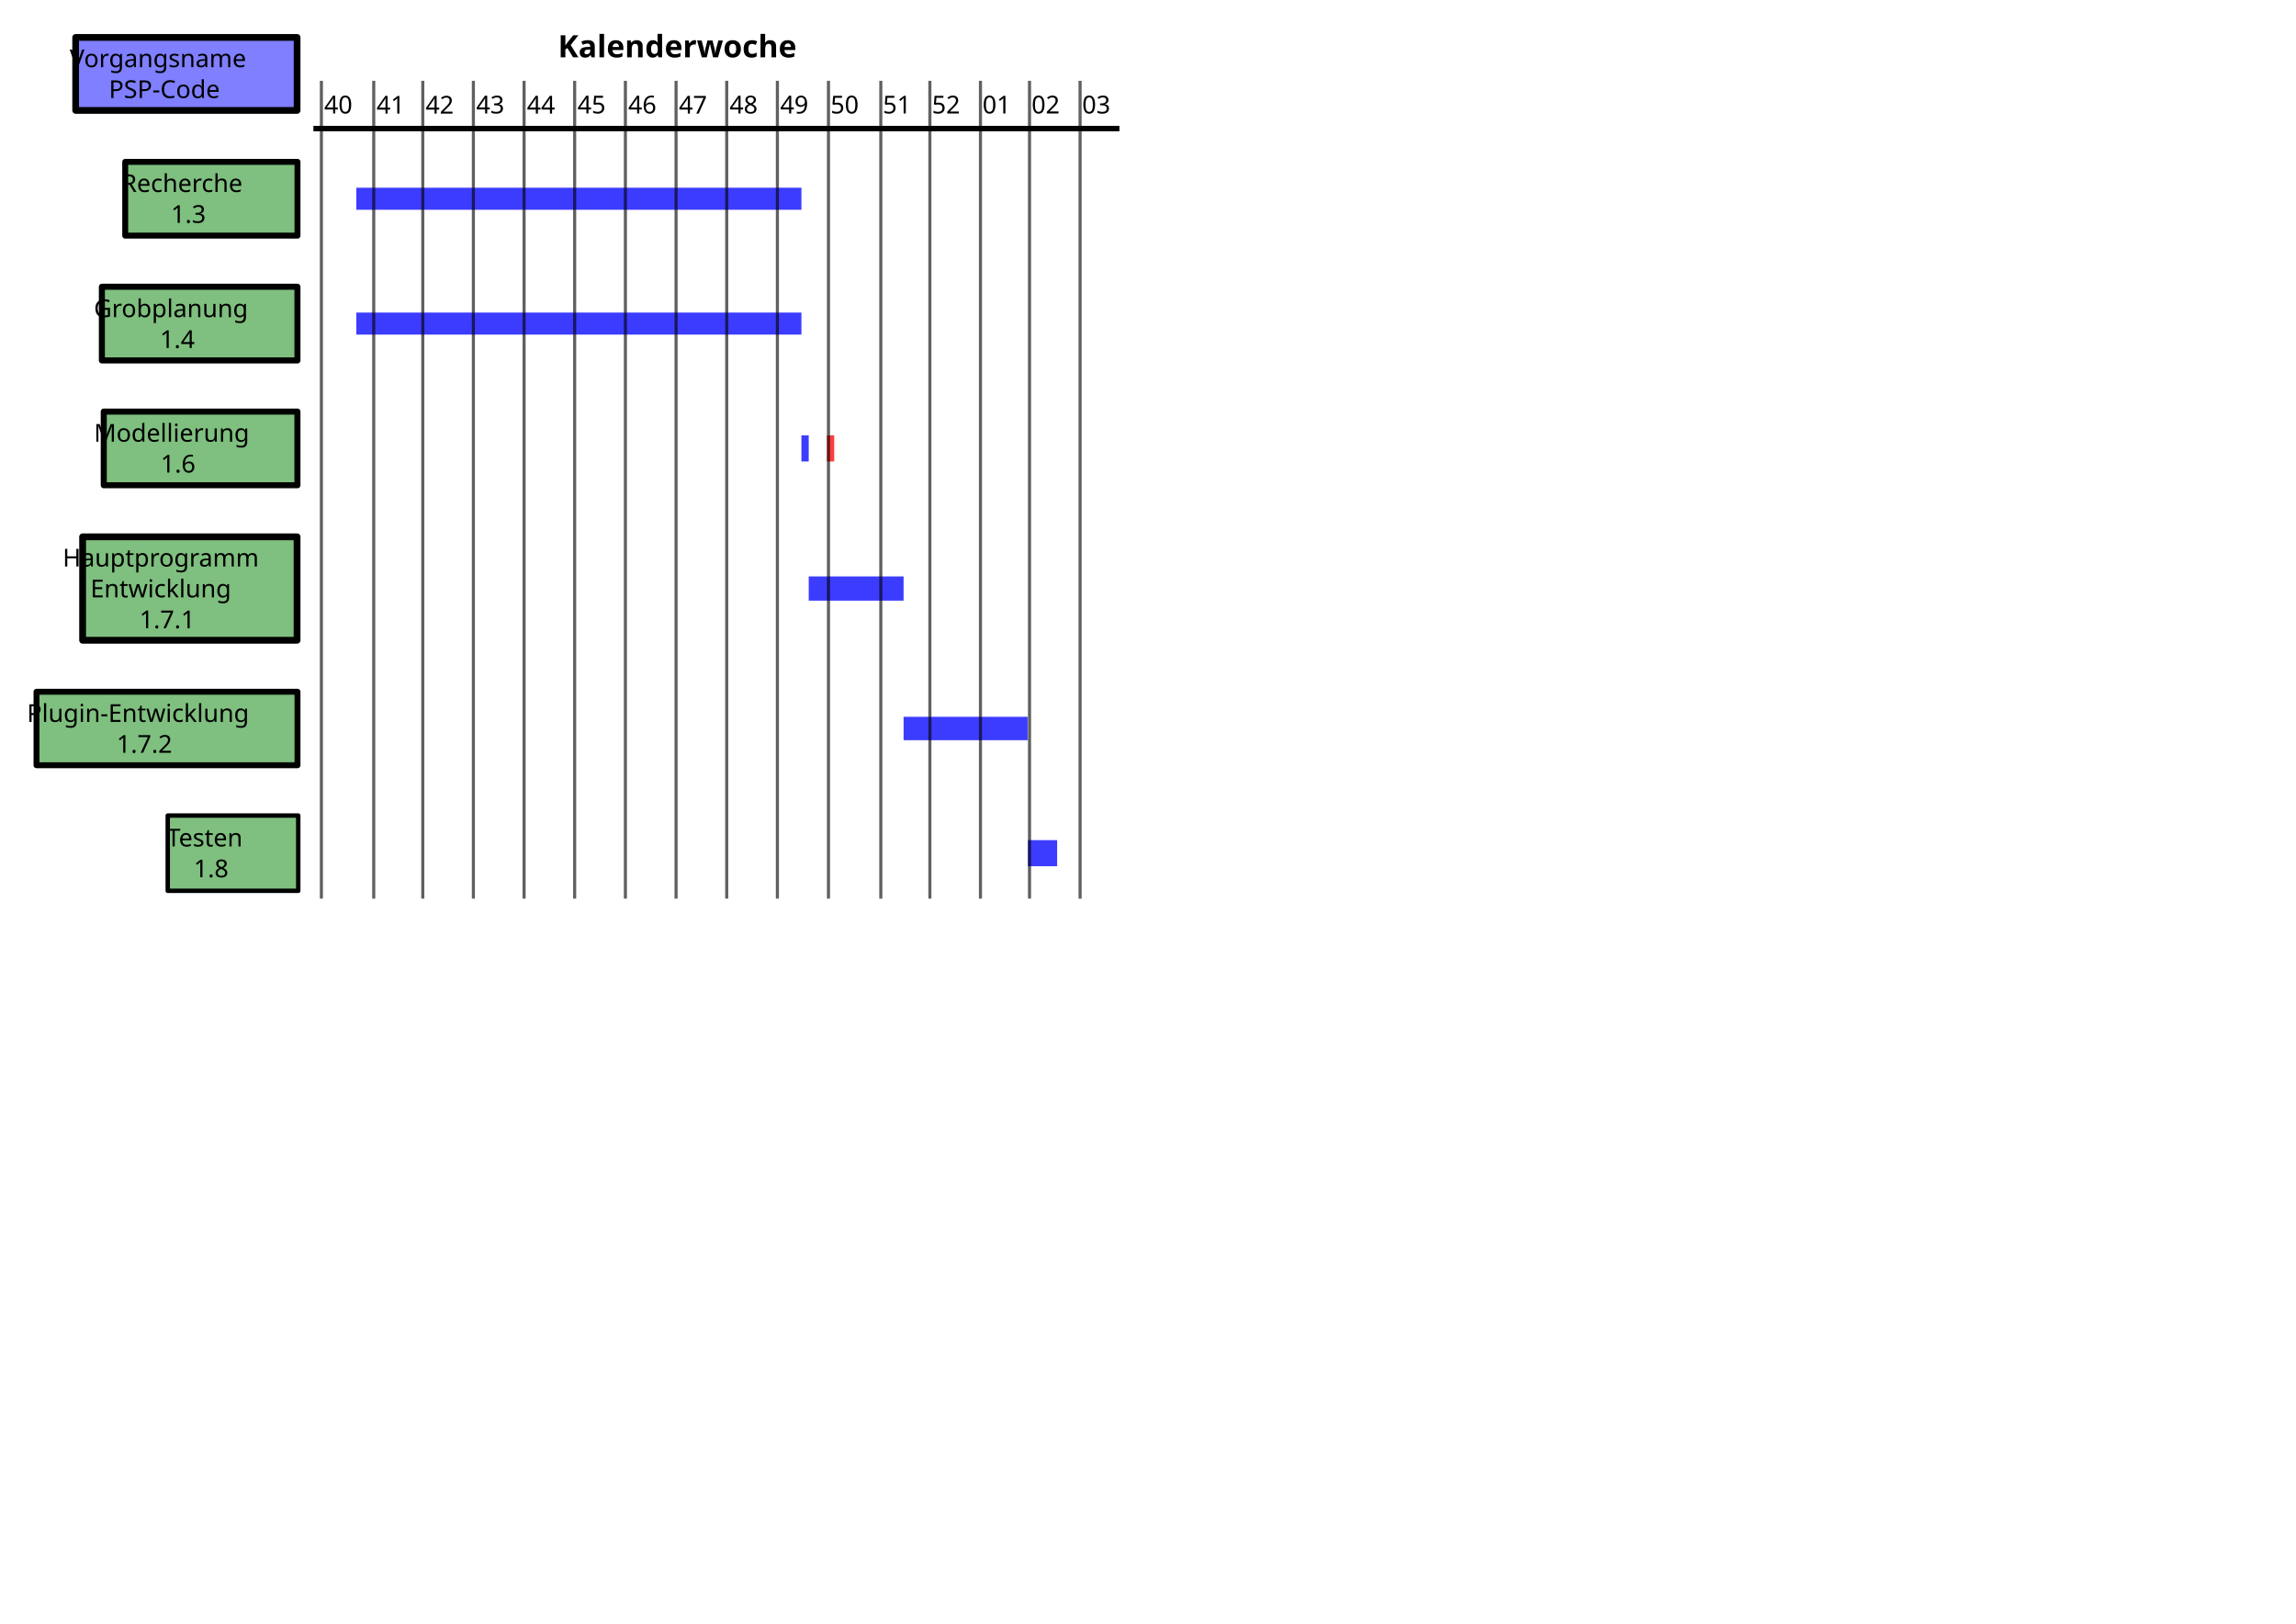
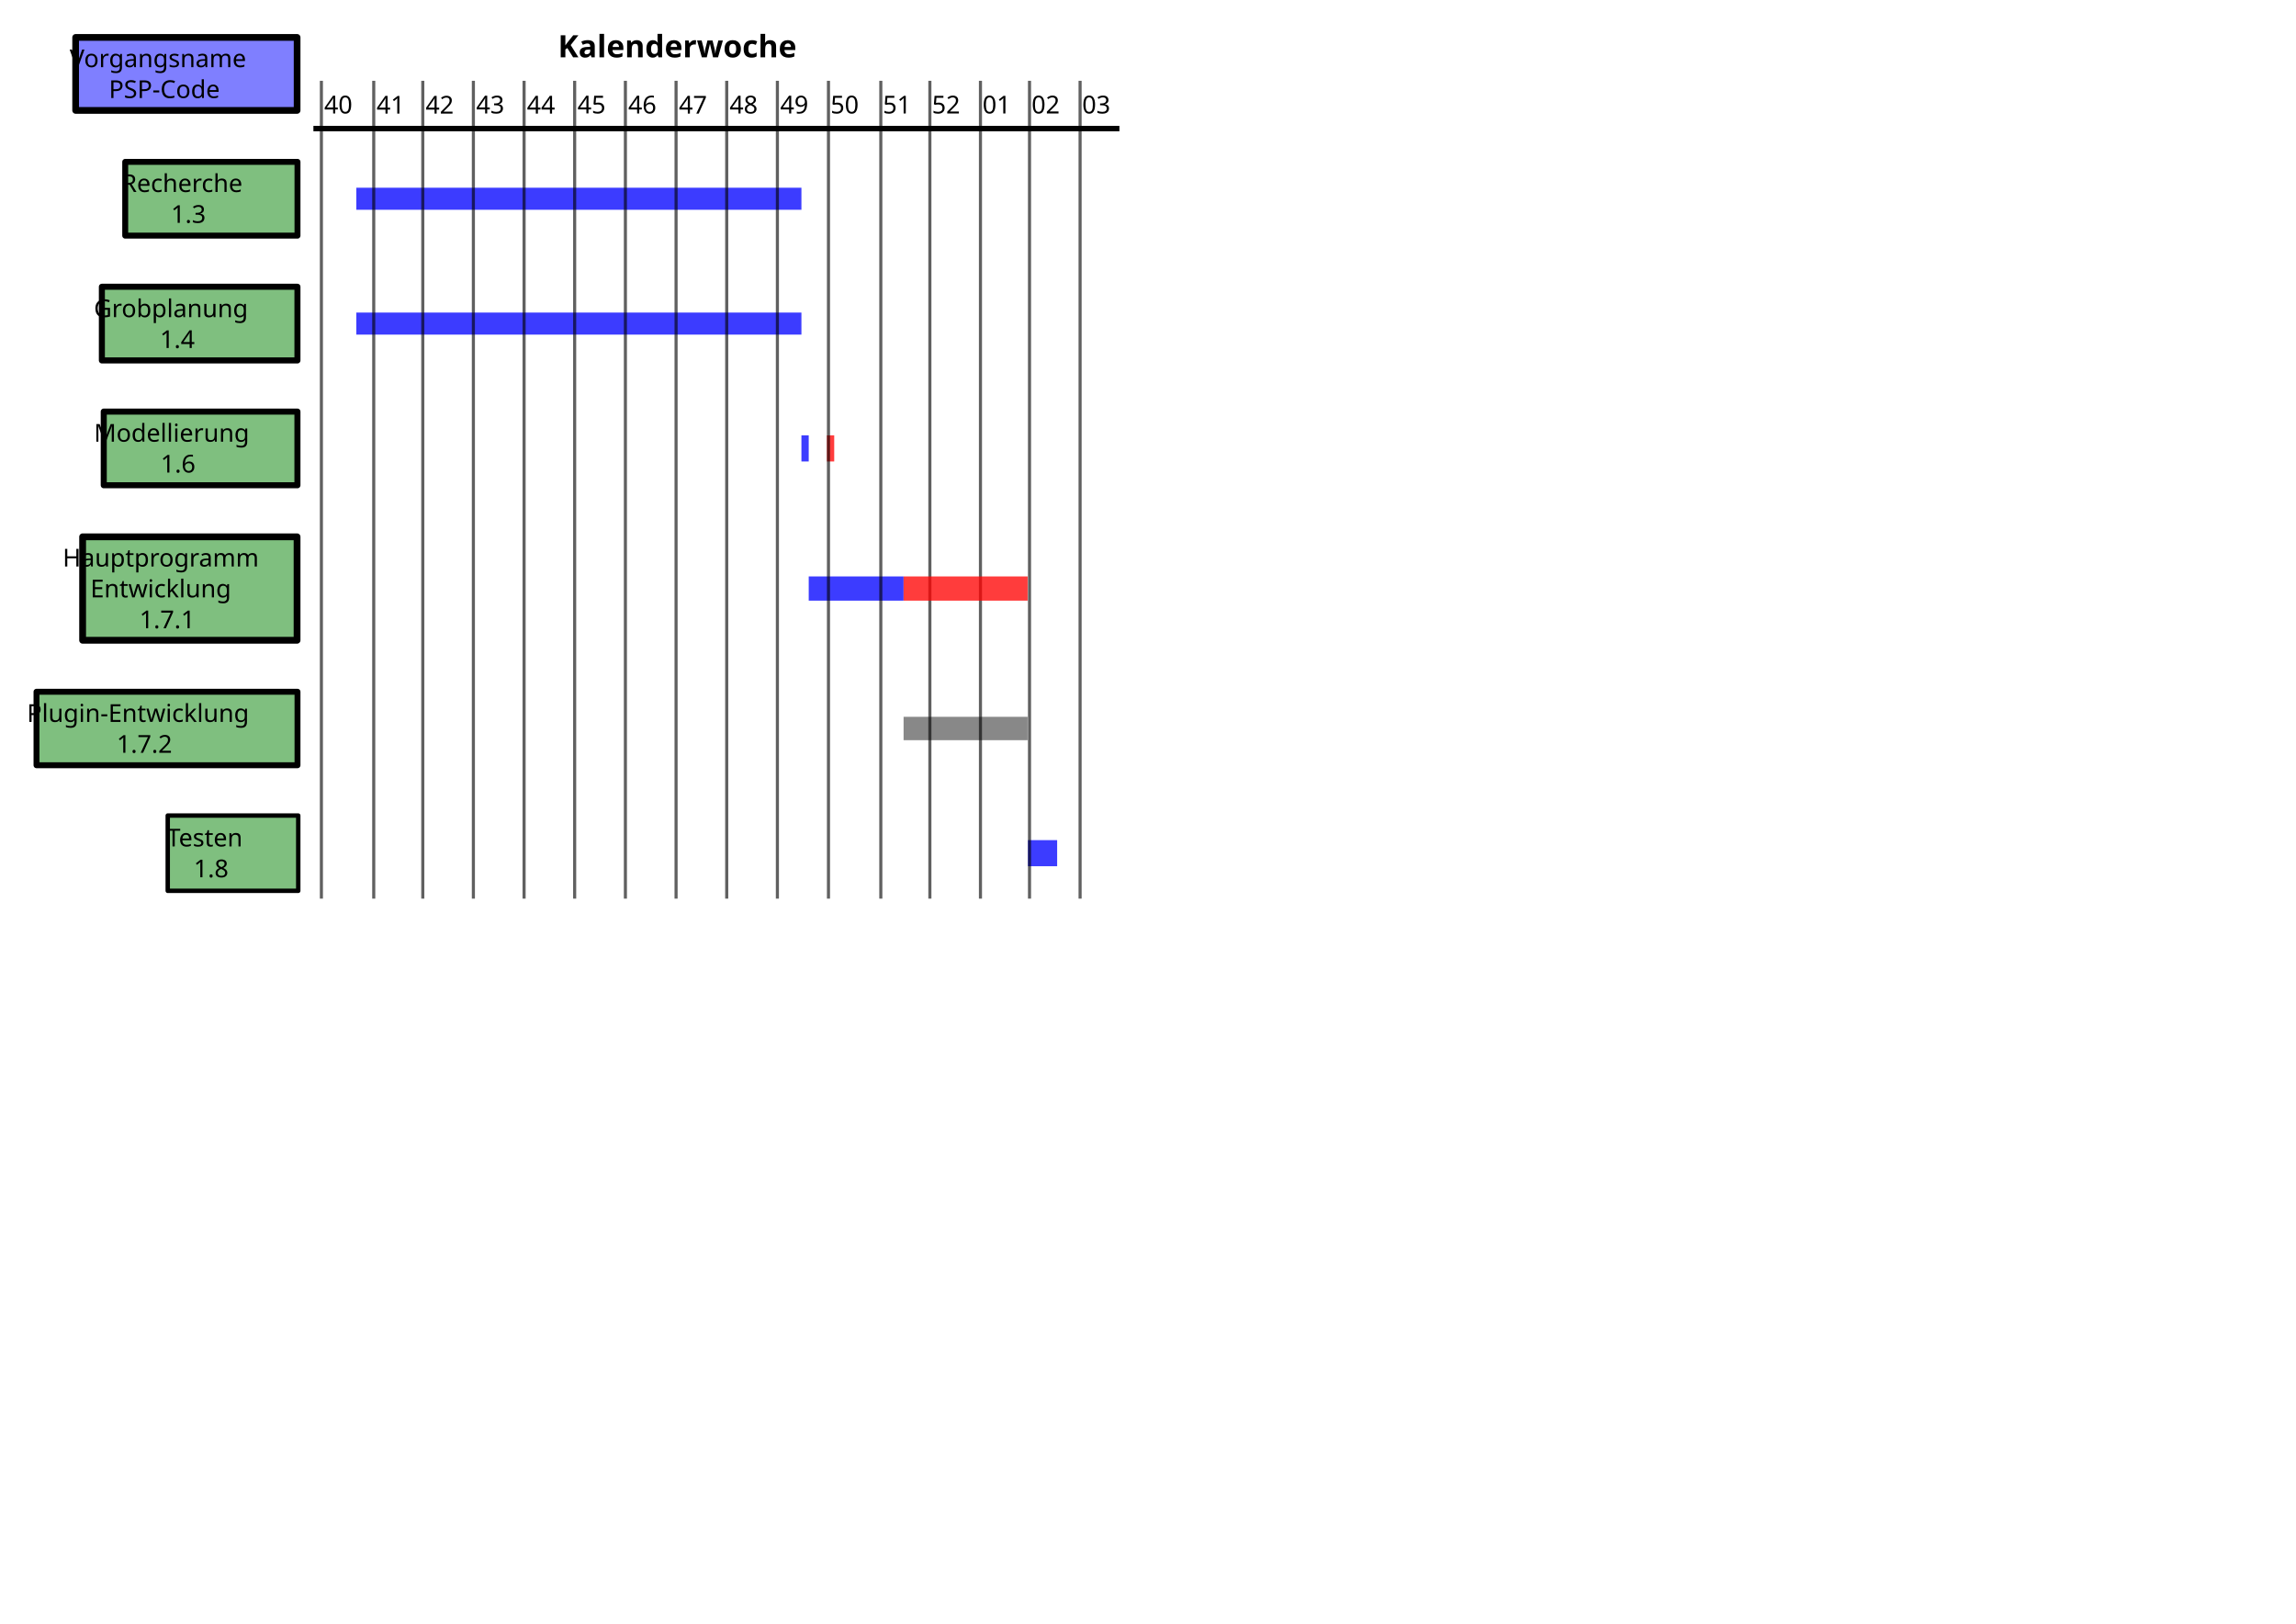
<svg xmlns="http://www.w3.org/2000/svg" width="1488.189" height="1052.362" id="svg2" version="1.1">
  <defs id="defs4" />
  <g id="layer1" transform="translate(0,5.988066e-5)">
    <text xml:space="preserve" style="font-size:24px;font-style:normal;font-weight:normal;line-height:125%;letter-spacing:0px;word-spacing:0px;fill:#000000;fill-opacity:1;stroke:none;font-family:Sans" x="160.614" y="111.91" id="text2989">
      <tspan id="tspan2991" x="160.614" y="111.91" />
    </text>
    <text xml:space="preserve" style="font-size:20px;font-style:normal;font-weight:bold;line-height:125%;letter-spacing:0px;word-spacing:0px;fill:#000000;fill-opacity:1;stroke:none;font-family:Sans;-inkscape-font-specification:Sans Bold" x="361.635" y="37.159" id="text2985">
      <tspan id="tspan2987" x="361.635" y="37.159">Kalenderwoche</tspan>
    </text>
    <text xml:space="preserve" style="font-size:16px;font-style:normal;font-weight:normal;line-height:125%;letter-spacing:0px;word-spacing:0px;fill:#000000;fill-opacity:1;stroke:none;font-family:Sans" x="210.112" y="73.528" id="text2995">
      <tspan id="tspan2997" x="210.112" y="73.528">40</tspan>
    </text>
    <text xml:space="preserve" style="font-size:16px;font-style:normal;font-weight:normal;line-height:125%;letter-spacing:0px;word-spacing:0px;fill:#000000;fill-opacity:1;stroke:none;font-family:Sans" x="244.042" y="73.626" id="text2999">
      <tspan id="tspan3001" x="244.042" y="73.626">41</tspan>
    </text>
    <text xml:space="preserve" style="font-size:16px;font-style:normal;font-weight:normal;line-height:125%;letter-spacing:0px;word-spacing:0px;fill:#000000;fill-opacity:1;stroke:none;font-family:Sans" x="275.839" y="73.626" id="text3003">
      <tspan id="tspan3005" x="275.839" y="73.626">42</tspan>
    </text>
    <text xml:space="preserve" style="font-size:16px;font-style:normal;font-weight:normal;line-height:125%;letter-spacing:0px;word-spacing:0px;fill:#000000;fill-opacity:1;stroke:none;font-family:Sans" x="308.624" y="73.524" id="text3007">
      <tspan id="tspan3009" x="308.624" y="73.524">43</tspan>
    </text>
    <text xml:space="preserve" style="font-size:16px;font-style:normal;font-weight:normal;line-height:125%;letter-spacing:0px;word-spacing:0px;fill:#000000;fill-opacity:1;stroke:none;font-family:Sans" x="341.491" y="73.603" id="text3011">
      <tspan id="tspan3013" x="341.491" y="73.603">44</tspan>
    </text>
    <text xml:space="preserve" style="font-size:16px;font-style:normal;font-weight:normal;line-height:125%;letter-spacing:0px;word-spacing:0px;fill:#000000;fill-opacity:1;stroke:none;font-family:Sans" x="374.268" y="73.505" id="text3015">
      <tspan id="tspan3017" x="374.268" y="73.505">45</tspan>
    </text>
    <text xml:space="preserve" style="font-size:16px;font-style:normal;font-weight:normal;line-height:125%;letter-spacing:0px;word-spacing:0px;fill:#000000;fill-opacity:1;stroke:none;font-family:Sans" x="407.159" y="73.528" id="text3019">
      <tspan id="tspan3021" x="407.159" y="73.528">46</tspan>
    </text>
    <text xml:space="preserve" style="font-size:16px;font-style:normal;font-weight:normal;line-height:125%;letter-spacing:0px;word-spacing:0px;fill:#000000;fill-opacity:1;stroke:none;font-family:Sans" x="439.999" y="73.603" id="text3023">
      <tspan id="tspan3025" x="439.999" y="73.603">47</tspan>
    </text>
    <text xml:space="preserve" style="font-size:16px;font-style:normal;font-weight:normal;line-height:125%;letter-spacing:0px;word-spacing:0px;fill:#000000;fill-opacity:1;stroke:none;font-family:Sans" x="472.831" y="73.528" id="text3027">
      <tspan id="tspan3029" x="472.831" y="73.528">48</tspan>
    </text>
    <text xml:space="preserve" style="font-size:16px;font-style:normal;font-weight:normal;line-height:125%;letter-spacing:0px;word-spacing:0px;fill:#000000;fill-opacity:1;stroke:none;font-family:Sans" x="505.681" y="73.527" id="text3031" transform="scale(0.999987,1.000013)">
      <tspan id="tspan3033" x="505.681" y="73.527">49</tspan>
    </text>
    <text xml:space="preserve" style="font-size:16px;font-style:normal;font-weight:normal;line-height:125%;letter-spacing:0px;word-spacing:0px;fill:#000000;fill-opacity:1;stroke:none;font-family:Sans" x="538.32" y="73.528" id="text3035">
      <tspan id="tspan3037" x="538.32" y="73.528">50</tspan>
    </text>
    <text xml:space="preserve" style="font-size:16px;font-style:normal;font-weight:normal;line-height:125%;letter-spacing:0px;word-spacing:0px;fill:#000000;fill-opacity:1;stroke:none;font-family:Sans" x="572.25" y="73.528" id="text3039">
      <tspan id="tspan3041" x="572.25" y="73.528">51</tspan>
    </text>
    <text xml:space="preserve" style="font-size:16px;font-style:normal;font-weight:normal;line-height:125%;letter-spacing:0px;word-spacing:0px;fill:#000000;fill-opacity:1;stroke:none;font-family:Sans" x="604.047" y="73.528" id="text3043">
      <tspan id="tspan3045" x="604.047" y="73.528">52</tspan>
    </text>
    <text xml:space="preserve" style="font-size:16px;font-style:normal;font-weight:normal;line-height:125%;letter-spacing:0px;word-spacing:0px;fill:#000000;fill-opacity:1;stroke:none;font-family:Sans" x="636.832" y="73.524" id="text3059">
      <tspan id="tspan3061" x="636.832" y="73.524">01</tspan>
    </text>
    <text xml:space="preserve" style="font-size:16px;font-style:normal;font-weight:normal;line-height:125%;letter-spacing:0px;word-spacing:0px;fill:#000000;fill-opacity:1;stroke:none;font-family:Sans" x="668.629" y="73.524" id="text3063">
      <tspan id="tspan3065" x="668.629" y="73.524">02</tspan>
    </text>
    <text xml:space="preserve" style="font-size:16px;font-style:normal;font-weight:normal;line-height:125%;letter-spacing:0px;word-spacing:0px;fill:#000000;fill-opacity:1;stroke:none;font-family:Sans" x="701.414" y="73.52" id="text3067">
      <tspan id="tspan3069" x="701.414" y="73.52">03</tspan>
    </text>
    <g id="g3082" transform="translate(61.53263,-40.33579)">
      <rect rx="0" y="145.235" x="19.628" height="47.807" width="111.659" id="rect3075" style="fill:#008000;fill-opacity:0.502;fill-rule:evenodd;stroke:#000000;stroke-width:3.849;stroke-linecap:round;stroke-linejoin:round;stroke-miterlimit:4;stroke-opacity:1;stroke-dasharray:none" />
      <text id="text3077" y="164.763" x="75.164" style="font-size:16px;font-style:normal;font-weight:normal;text-align:center;line-height:125%;letter-spacing:0px;word-spacing:0px;text-anchor:middle;fill:#000000;fill-opacity:1;stroke:none;font-family:Sans" xml:space="preserve">
        <tspan y="164.763" x="75.164" id="tspan3079">Recherche</tspan>
        <tspan id="tspan3080" y="184.763" x="75.164">1.3</tspan>
      </text>
    </g>
    <g id="g3090" transform="translate(46.37663,-78.953)">
      <rect y="264.789" x="19.658" height="47.739" width="126.755" id="rect3085" style="fill:#008000;fill-opacity:0.502;fill-rule:evenodd;stroke:#000000;stroke-width:3.909;stroke-linecap:round;stroke-linejoin:round;stroke-miterlimit:4;stroke-opacity:1;stroke-dasharray:none" />
      <text id="text3087" y="284.483" x="83.148" style="font-size:16px;font-style:normal;font-weight:normal;text-align:center;line-height:125%;letter-spacing:0px;word-spacing:0px;text-anchor:middle;fill:#000000;fill-opacity:1;stroke:none;font-family:Sans" xml:space="preserve">
        <tspan y="284.483" x="83.148" id="tspan3089">Grobplanung</tspan>
        <tspan id="tspan3088" y="304.483" x="83.148">1.4</tspan>
      </text>
    </g>
    <g id="g3098" transform="translate(20.31351,-151.695)">
      <rect y="418.435" x="46.937" height="47.729" width="125.534" id="rect3091" style="fill:#008000;fill-opacity:0.502;fill-rule:evenodd;stroke:#000000;stroke-width:3.919;stroke-linecap:round;stroke-linejoin:round;stroke-miterlimit:4;stroke-opacity:1;stroke-dasharray:none" />
      <text id="text3093" y="437.928" x="109.649" style="font-size:16px;font-style:normal;font-weight:normal;text-align:center;line-height:125%;letter-spacing:0px;word-spacing:0px;text-anchor:middle;fill:#000000;fill-opacity:1;stroke:none;font-family:Sans" xml:space="preserve">
        <tspan y="437.928" x="109.649" id="tspan3095">Modellierung</tspan>
        <tspan id="tspan3096" y="457.928" x="109.649">1.6</tspan>
      </text>
    </g>
    <g id="g3106" transform="translate(-15.84785,-170.0294)">
      <rect y="517.91" x="69.402" height="67.051" width="138.989" id="rect3097" style="fill:#008000;fill-opacity:0.502;fill-rule:evenodd;stroke:#000000;stroke-width:4.402;stroke-linecap:round;stroke-linejoin:round;stroke-miterlimit:4;stroke-opacity:1;stroke-dasharray:none" />
      <text id="text3099" y="537.162" x="138.779" style="font-size:16px;font-style:normal;font-weight:normal;text-align:center;line-height:125%;letter-spacing:0px;word-spacing:0px;text-anchor:middle;fill:#000000;fill-opacity:1;stroke:none;font-family:Sans" xml:space="preserve">
        <tspan y="537.162" x="138.779" id="tspan3101">Hauptprogramm</tspan>
        <tspan id="tspan3103" y="557.162" x="138.779">Entwicklung</tspan>
        <tspan id="tspan3104" y="577.162" x="138.779">1.7.1</tspan>
      </text>
    </g>
    <g id="g3115" transform="translate(-323.2488,-64.63892)">
      <rect y="512.937" x="346.908" height="47.622" width="169.169" id="rect3105" style="fill:#008000;fill-opacity:0.502;fill-rule:evenodd;stroke:#000000;stroke-width:3.831;stroke-linecap:round;stroke-linejoin:round;stroke-miterlimit:4;stroke-opacity:1;stroke-dasharray:none" />
      <text id="text3107" y="532.475" x="431.414" style="font-size:16px;font-style:normal;font-weight:normal;text-align:center;line-height:125%;letter-spacing:0px;word-spacing:0px;text-anchor:middle;fill:#000000;fill-opacity:1;stroke:none;font-family:Sans" xml:space="preserve">
        <tspan y="532.475" x="431.414" id="tspan3109">Plugin-Entwicklung</tspan>
        <tspan id="tspan3113" y="552.475" x="431.414">1.7.2</tspan>
      </text>
    </g>
    <g id="g3123" transform="translate(-196.2855,-100.0051)">
      <rect y="628.521" x="305.006" height="48.789" width="84.594" id="rect3111" style="fill:#008000;fill-opacity:0.502;fill-rule:evenodd;stroke:#000000;stroke-width:2.859;stroke-linecap:round;stroke-linejoin:round;stroke-miterlimit:4;stroke-opacity:1;stroke-dasharray:none" />
      <text id="text3113" y="648.545" x="347.67" style="font-size:16px;font-style:normal;font-weight:normal;text-align:center;line-height:125%;letter-spacing:0px;word-spacing:0px;text-anchor:middle;fill:#000000;fill-opacity:1;stroke:none;font-family:Sans" xml:space="preserve">
        <tspan y="648.545" x="347.67" id="tspan3115">Testen</tspan>
        <tspan id="tspan3121" y="668.545" x="347.67">1.8</tspan>
      </text>
    </g>
    <g id="g3384">
      <rect rx="0" y="24.238" x="49.032" height="47.314" width="143.541" id="rect3075-2" style="fill:#0000ff;fill-opacity:0.502;fill-rule:evenodd;stroke:#000000;stroke-width:4.342;stroke-linecap:round;stroke-linejoin:round;stroke-miterlimit:4;stroke-opacity:1;stroke-dasharray:none" />
      <text id="text3077-4" y="43.524" x="121.103" style="font-size:16px;font-style:normal;font-weight:normal;text-align:center;line-height:125%;letter-spacing:0px;word-spacing:0px;text-anchor:middle;fill:#000000;fill-opacity:1;stroke:none;font-family:Sans" xml:space="preserve">
        <tspan y="43.524" x="121.103" id="tspan3079-5">Vorgangsname</tspan>
        <tspan id="tspan3080-5" y="63.524" x="121.103">PSP-Code</tspan>
      </text>
    </g>
    <rect style="opacity:0.99;fill:#000000;fill-opacity:0.773;stroke:#000000;stroke-width:2.808;stroke-miterlimit:4;stroke-opacity:1;stroke-dasharray:none" id="rect3368" width="519.613" height="0.692" x="204.547" y="82.981" />
    <rect style="opacity:0.99;fill:#0000ff;fill-opacity:0.773;stroke:#000000;stroke-width:0;stroke-linecap:square;stroke-miterlimit:4;stroke-opacity:1;stroke-dasharray:none" id="rect3062" width="288.495" height="14.286" x="230.962" y="121.66" />
    <rect style="opacity:0.99;fill:#0000ff;fill-opacity:0.773;stroke:#000000;stroke-width:0;stroke-linecap:square;stroke-miterlimit:4;stroke-opacity:1;stroke-dasharray:none" id="rect3062-1" width="288.495" height="14.286" x="230.962" y="202.562" />
    <rect style="opacity:0.99;fill:#0000ff;fill-opacity:0.773;stroke:#000000;stroke-width:0;stroke-linecap:square;stroke-miterlimit:4;stroke-opacity:1;stroke-dasharray:none" id="rect3062-7" width="4.729" height="16.916" x="519.457" y="282.146" />
    <rect style="opacity:0.99;fill:#0000ff;fill-opacity:0.773;stroke:#000000;stroke-width:0;stroke-linecap:square;stroke-miterlimit:4;stroke-opacity:1;stroke-dasharray:none" id="rect3062-4" width="61.483" height="15.689" x="524.186" y="373.561" />
-     <rect style="opacity:0.99;fill:#0000ff;fill-opacity:0.773;stroke:#000000;stroke-width:0;stroke-miterlimit:4;stroke-opacity:1;stroke-dasharray:none" id="rect3062-4-0" width="80.4" height="15.15" x="585.669" y="464.534" />
+     <rect style="opacity:0.99;fill:#646464;fill-opacity:0.773;stroke:#000000;stroke-width:0;stroke-miterlimit:4;stroke-opacity:1;stroke-dasharray:none" id="rect3062-4-0" width="80.4" height="15.15" x="585.669" y="464.534" />
    <rect style="opacity:0.99;fill:#0000ff;fill-opacity:0.773;stroke:#000000;stroke-width:0;stroke-linecap:square;stroke-miterlimit:4;stroke-opacity:1;stroke-dasharray:none" id="rect3062-7-9" width="18.918" height="16.916" x="666.293" y="544.453" />
    <rect style="opacity:0.99;fill:#000000;fill-opacity:0.627;stroke:#000000;stroke-width:0;stroke-linecap:square;stroke-miterlimit:4;stroke-opacity:1;stroke-dasharray:none" id="rect3940" width="2" height="530" x="207.315" y="52.362" />
    <rect style="opacity:0.99;fill:#000000;fill-opacity:0.627;stroke:#000000;stroke-width:0;stroke-linecap:square;stroke-miterlimit:4;stroke-opacity:1;stroke-dasharray:none" id="rect3940-4" width="2" height="530" x="241.245" y="52.362" />
    <rect style="opacity:0.99;fill:#000000;fill-opacity:0.627;stroke:#000000;stroke-width:0;stroke-linecap:square;stroke-miterlimit:4;stroke-opacity:1;stroke-dasharray:none" id="rect3940-8" width="2" height="530" x="273.042" y="52.362" />
    <rect style="opacity:0.99;fill:#000000;fill-opacity:0.627;stroke:#000000;stroke-width:0;stroke-linecap:square;stroke-miterlimit:4;stroke-opacity:1;stroke-dasharray:none" id="rect3940-8-8" width="2" height="530" x="305.827" y="52.362" />
    <rect style="opacity:0.99;fill:#000000;fill-opacity:0.627;stroke:#000000;stroke-width:0;stroke-linecap:square;stroke-miterlimit:4;stroke-opacity:1;stroke-dasharray:none" id="rect3940-8-8-2" width="2" height="530" x="338.694" y="52.362" />
    <rect style="opacity:0.99;fill:#000000;fill-opacity:0.627;stroke:#000000;stroke-width:0;stroke-linecap:square;stroke-miterlimit:4;stroke-opacity:1;stroke-dasharray:none" id="rect3940-8-8-2-4" width="2" height="530" x="371.472" y="52.362" />
    <rect style="opacity:0.99;fill:#000000;fill-opacity:0.627;stroke:#000000;stroke-width:0;stroke-linecap:square;stroke-miterlimit:4;stroke-opacity:1;stroke-dasharray:none" id="rect3940-8-8-2-4-5" width="2" height="530" x="404.362" y="52.362" />
    <rect style="opacity:0.99;fill:#000000;fill-opacity:0.627;stroke:#000000;stroke-width:0;stroke-linecap:square;stroke-miterlimit:4;stroke-opacity:1;stroke-dasharray:none" id="rect3940-8-8-2-4-5-5" width="2" height="530" x="437.202" y="52.362" />
    <rect style="opacity:0.99;fill:#000000;fill-opacity:0.627;stroke:#000000;stroke-width:0;stroke-linecap:square;stroke-miterlimit:4;stroke-opacity:1;stroke-dasharray:none" id="rect3940-8-8-2-4-5-1" width="2" height="530" x="470.034" y="52.362" />
    <rect style="opacity:0.99;fill:#000000;fill-opacity:0.627;stroke:#000000;stroke-width:0;stroke-linecap:square;stroke-miterlimit:4;stroke-opacity:1;stroke-dasharray:none" id="rect3940-8-8-2-4-5-7" width="2" height="530" x="502.878" y="52.362" />
    <rect style="opacity:0.99;fill:#000000;fill-opacity:0.627;stroke:#000000;stroke-width:0;stroke-linecap:square;stroke-miterlimit:4;stroke-opacity:1;stroke-dasharray:none" id="rect3940-8-8-2-4-5-52" width="2" height="530" x="569.914" y="52.362" />
    <rect style="opacity:0.99;fill:#000000;fill-opacity:0.627;stroke:#000000;stroke-width:0;stroke-linecap:square;stroke-miterlimit:4;stroke-opacity:1;stroke-dasharray:none" id="rect3940-8-8-2-4-5-76" width="2" height="530" x="601.711" y="52.362" />
    <rect style="opacity:0.99;fill:#000000;fill-opacity:0.627;stroke:#000000;stroke-width:0;stroke-linecap:square;stroke-miterlimit:4;stroke-opacity:1;stroke-dasharray:none" id="rect3940-8-8-2-4-5-14" width="2" height="530" x="634.496" y="52.362" />
    <rect style="opacity:0.99;fill:#000000;fill-opacity:0.627;stroke:#000000;stroke-width:0;stroke-linecap:square;stroke-miterlimit:4;stroke-opacity:1;stroke-dasharray:none" id="rect3940-8-8-2-4-5-2" width="2" height="530" x="666.293" y="52.362" />
    <rect style="opacity:0.99;fill:#000000;fill-opacity:0.627;stroke:#000000;stroke-width:0;stroke-linecap:square;stroke-miterlimit:4;stroke-opacity:1;stroke-dasharray:none" id="rect3940-8-8-2-4-5-3" width="2" height="530" x="699.078" y="52.362" />
    <rect style="opacity:0.99;fill:#ff0000;fill-opacity:0.773;stroke:#000000;stroke-width:0;stroke-linecap:square;stroke-miterlimit:4;stroke-opacity:1;stroke-dasharray:none" id="rect3062-7-1" width="4.729" height="16.916" x="535.984" y="282.147" />
    <rect style="opacity:0.99;fill:#000000;fill-opacity:0.627;stroke:#000000;stroke-width:0;stroke-linecap:square;stroke-miterlimit:4;stroke-opacity:1;stroke-dasharray:none" id="rect3940-8-8-2-4-5-11" width="2" height="530" x="535.984" y="52.362" />
+     <rect style="opacity:0.99;fill:#ff0000;fill-opacity:0.773;stroke:#000000;stroke-width:0;stroke-miterlimit:4;stroke-opacity:1;stroke-dasharray:none" id="rect3062-4-0-1" width="80.4" height="15.689" x="585.669" y="373.561" />
  </g>
</svg>
